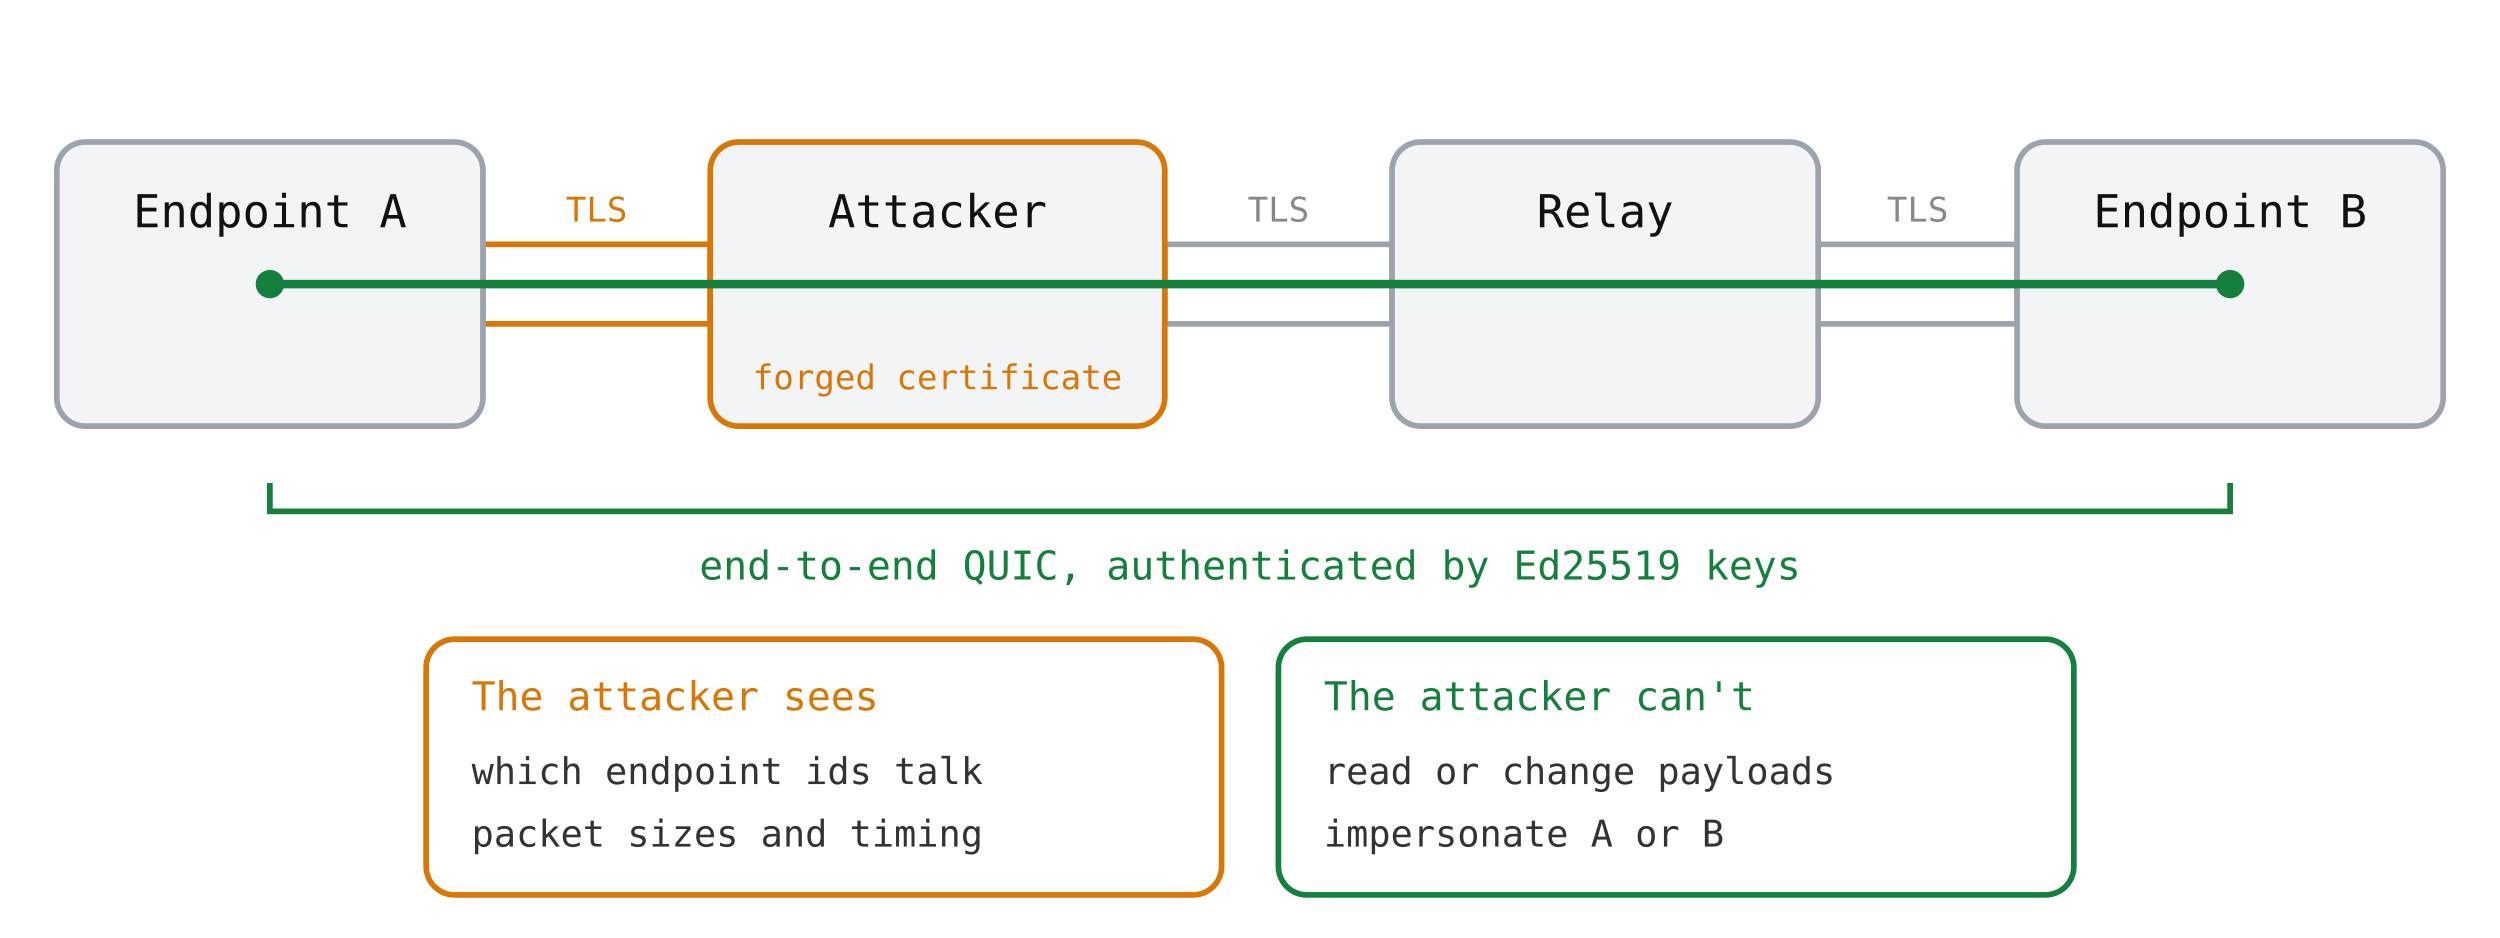
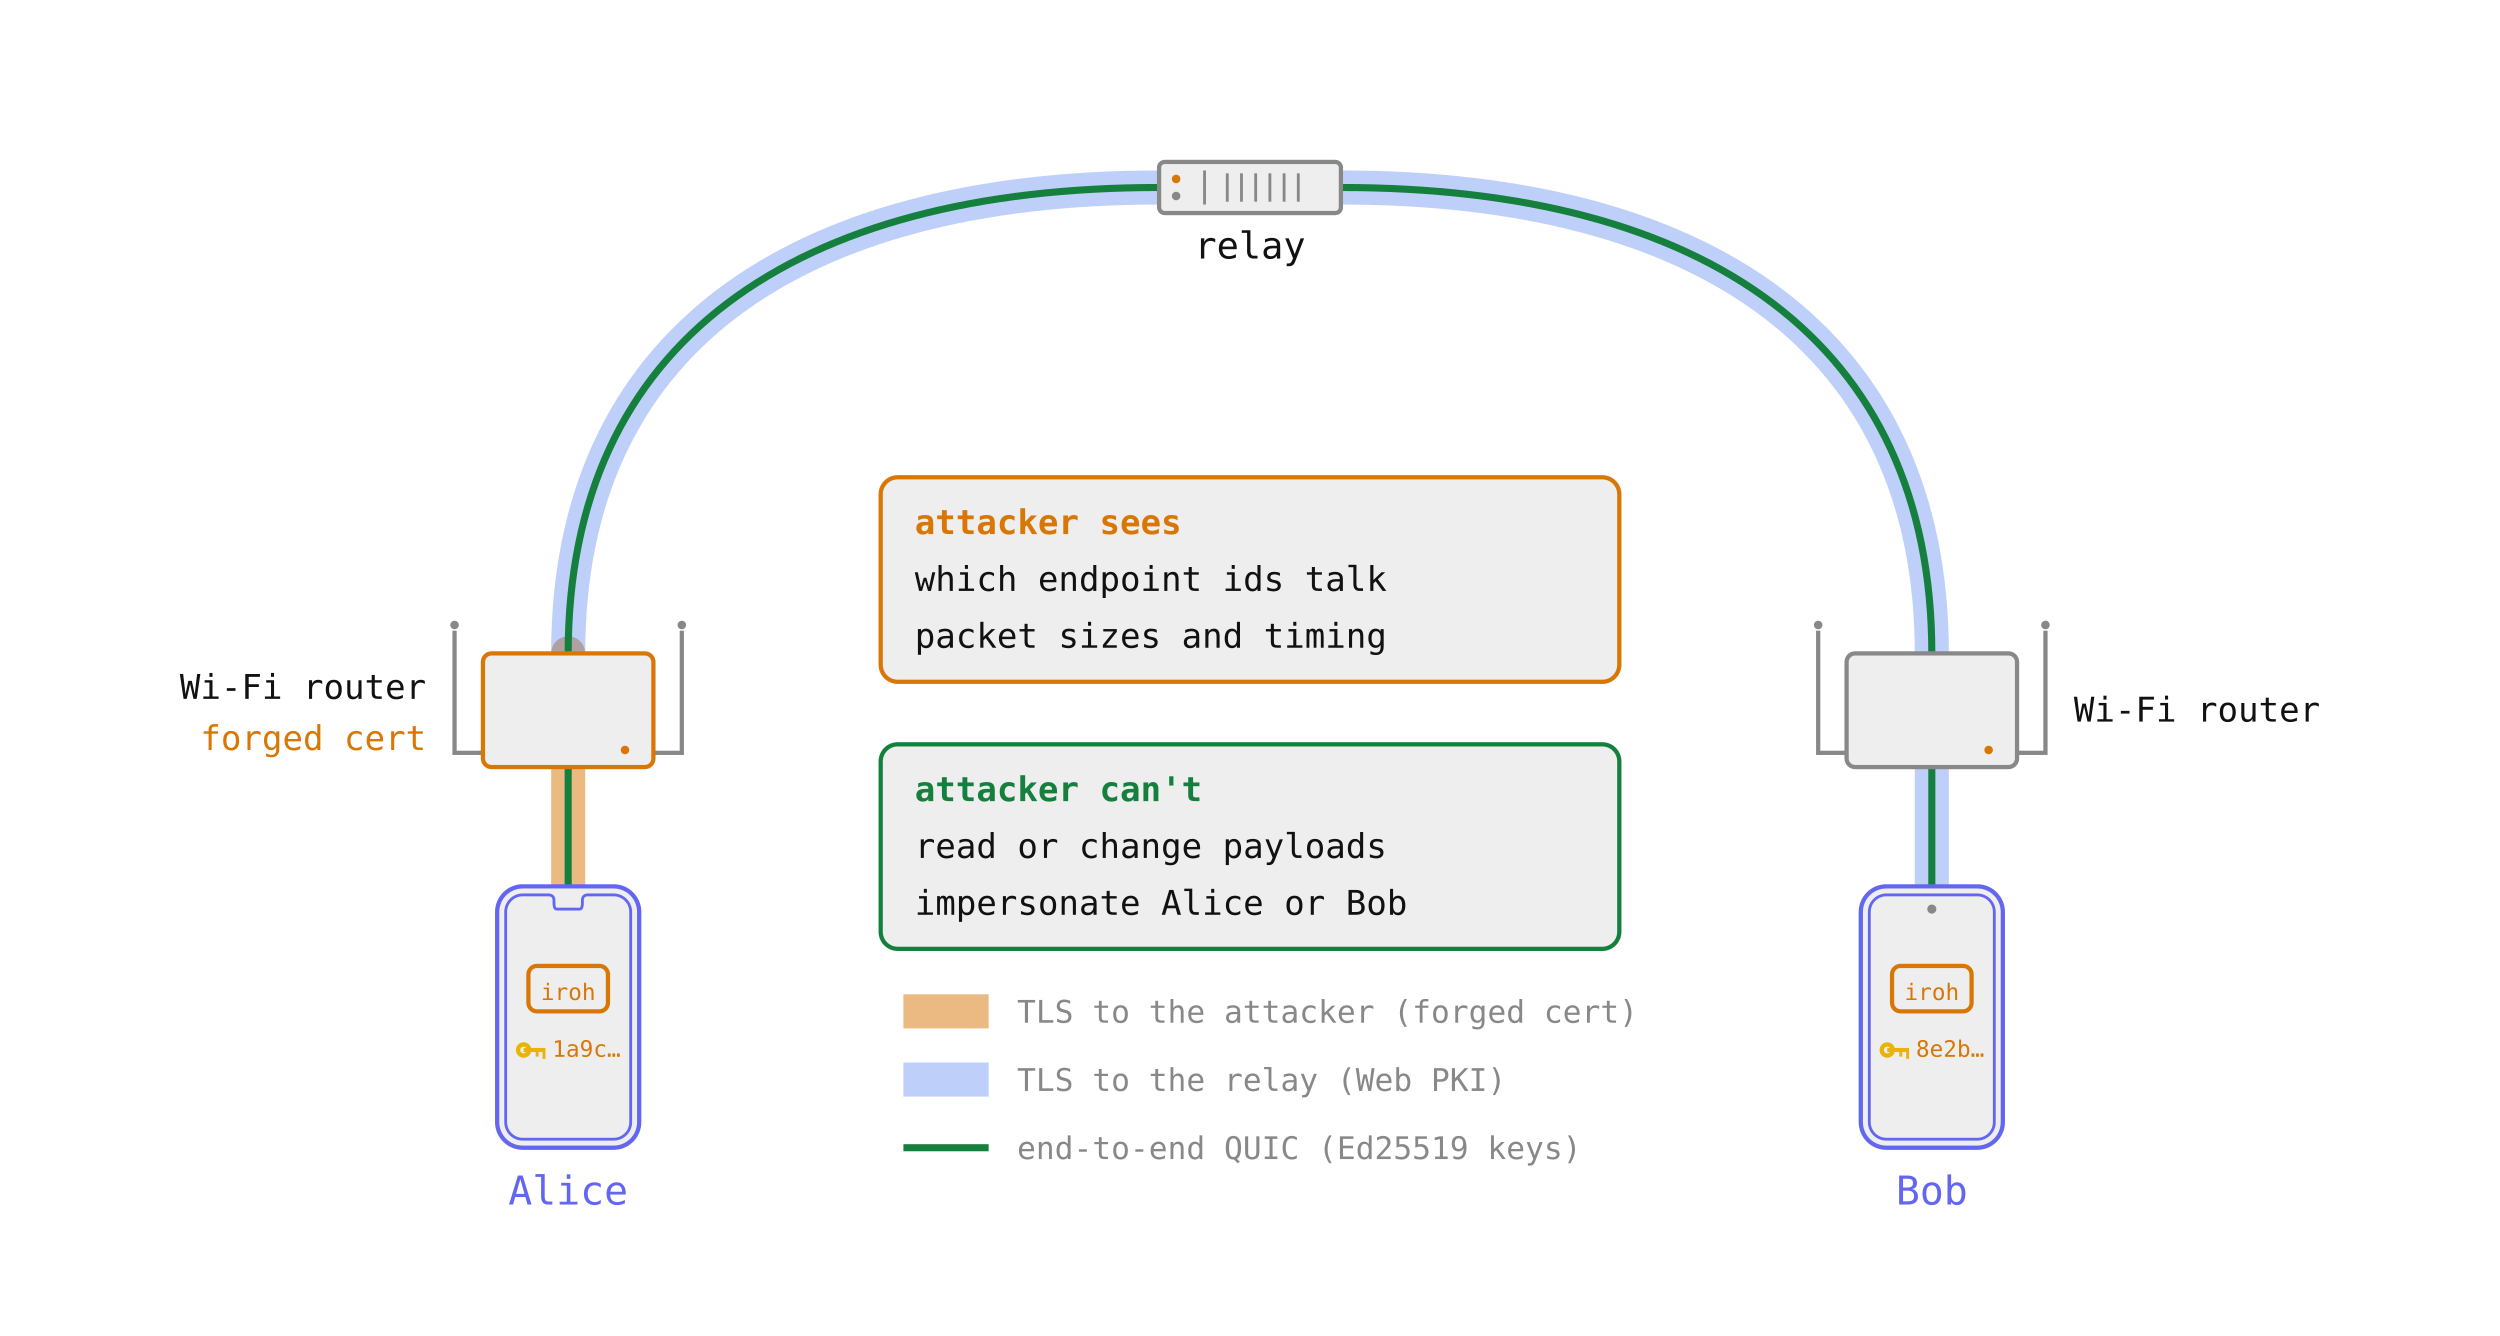
- <svg xmlns="http://www.w3.org/2000/svg" viewBox="0 0 880 330" role="img" aria-labelledby="title desc">
-   <g fill="none" stroke-width="2">
-     <rect x="170" y="86" width="80" height="28" stroke="#d97706" />
-     <rect x="410" y="86" width="80" height="28" stroke="#9ca3af" />
-     <rect x="640" y="86" width="70" height="28" stroke="#9ca3af" />
+ <svg xmlns="http://www.w3.org/2000/svg" viewBox="0 0 880 470" role="img" aria-labelledby="title desc">
+   <path d="M 200 312 L 200 230" fill="none" stroke="#d97706" stroke-width="12" stroke-opacity="0.5" stroke-linecap="round" />
+   <path d="M 200 230 C 200 120 280 66 408 66 L 472 66 C 600 66 680 120 680 230 L 680 312" fill="none" stroke="#2563eb" stroke-width="12" stroke-opacity="0.3" stroke-linecap="round" />
+   <path d="M 200 312 L 200 230 C 200 120 280 66 408 66 L 472 66 C 600 66 680 120 680 230 L 680 312" fill="none" stroke="#15803d" stroke-width="2.5" />
+   <g>
+     <rect x="408" y="57" width="64" height="18" rx="2" fill="#eee" stroke="#888" stroke-width="1.5" />
+     <line x1="424" y1="60" x2="424" y2="72" stroke="#888" stroke-width="1" />
+     <circle cx="414" cy="63" r="1.5" fill="#d97706" />
+     <circle cx="414" cy="69" r="1.5" fill="#888" />
+     <line x1="432" y1="61" x2="432" y2="71" stroke="#888" stroke-width="1" />
+     <line x1="437" y1="61" x2="437" y2="71" stroke="#888" stroke-width="1" />
+     <line x1="442" y1="61" x2="442" y2="71" stroke="#888" stroke-width="1" />
+     <line x1="447" y1="61" x2="447" y2="71" stroke="#888" stroke-width="1" />
+     <line x1="452" y1="61" x2="452" y2="71" stroke="#888" stroke-width="1" />
+     <line x1="457" y1="61" x2="457" y2="71" stroke="#888" stroke-width="1" />
+     <text x="440" y="91" text-anchor="middle" font-family="'Space Mono', monospace" font-size="13" fill="#111">relay</text>
  </g>
-   <g fill="#f3f4f6" stroke-width="2">
-     <rect x="20" y="50" width="150" height="100" rx="10" stroke="#9ca3af" />
-     <rect x="250" y="50" width="160" height="100" rx="10" stroke="#d97706" />
-     <rect x="490" y="50" width="150" height="100" rx="10" stroke="#9ca3af" />
-     <rect x="710" y="50" width="150" height="100" rx="10" stroke="#9ca3af" />
+   <g font-family="'Space Mono', monospace" font-size="10" fill="#888">
+     <text x="200" y="222" text-anchor="middle" />
+     <polyline points="170,265 160,265 160,222" fill="none" stroke="#888" stroke-width="1.5" />
+     <circle cx="160" cy="220" r="1.5" fill="#888" />
+     <polyline points="230,265 240,265 240,222" fill="none" stroke="#888" stroke-width="1.5" />
+     <circle cx="240" cy="220" r="1.5" fill="#888" />
+     <rect x="170" y="230" width="60" height="40" rx="3" fill="#eee" stroke="#d97706" stroke-width="1.5" />
+     <circle cx="220" cy="264" r="1.5" fill="#d97706" />
+     <text x="200" y="285" text-anchor="middle" />
  </g>
-   <path d="M 95 100 H 785" stroke="#15803d" stroke-width="3" />
-   <circle cx="95" cy="100" r="5" fill="#15803d" />
-   <circle cx="785" cy="100" r="5" fill="#15803d" />
-   <path d="M 95 170 V 180 H 785 V 170" fill="none" stroke="#15803d" stroke-width="2" />
-   <g font-family="Space Mono, monospace" text-anchor="middle">
-     <text x="95" y="80" font-size="16" fill="#111">Endpoint A</text>
-     <text x="330" y="80" font-size="16" fill="#111">Attacker</text>
-     <text x="330" y="137" font-size="12" fill="#d97706">forged certificate</text>
-     <text x="565" y="80" font-size="16" fill="#111">Relay</text>
-     <text x="785" y="80" font-size="16" fill="#111">Endpoint B</text>
-     <text x="210" y="78" font-size="12" fill="#d97706">TLS</text>
-     <text x="450" y="78" font-size="12" fill="#888">TLS</text>
-     <text x="675" y="78" font-size="12" fill="#888">TLS</text>
-     <text x="440" y="204" font-size="14" fill="#15803d">end-to-end QUIC, authenticated by Ed25519 keys</text>
+   <g font-family="'Space Mono', monospace" font-size="10" fill="#888">
+     <text x="680" y="222" text-anchor="middle" />
+     <polyline points="650,265 640,265 640,222" fill="none" stroke="#888" stroke-width="1.5" />
+     <circle cx="640" cy="220" r="1.5" fill="#888" />
+     <polyline points="710,265 720,265 720,222" fill="none" stroke="#888" stroke-width="1.5" />
+     <circle cx="720" cy="220" r="1.5" fill="#888" />
+     <rect x="650" y="230" width="60" height="40" rx="3" fill="#eee" stroke="#888" stroke-width="1.5" />
+     <circle cx="700" cy="264" r="1.5" fill="#d97706" />
+     <text x="680" y="285" text-anchor="middle" />
  </g>
-   <g fill="none" stroke-width="2">
-     <rect x="150" y="225" width="280" height="90" rx="10" stroke="#d97706" />
-     <rect x="450" y="225" width="280" height="90" rx="10" stroke="#15803d" />
+   <g font-family="'Space Mono', monospace" font-size="12" text-anchor="end">
+     <text x="150" y="246" fill="#111">Wi-Fi router</text>
+     <text x="150" y="264" fill="#d97706">forged cert</text>
  </g>
-   <g font-family="Space Mono, monospace" font-size="13">
-     <text x="166" y="250" font-size="14" fill="#d97706">The attacker sees</text>
-     <text x="166" y="276" fill="#333">which endpoint ids talk</text>
-     <text x="166" y="298" fill="#333">packet sizes and timing</text>
-     <text x="466" y="250" font-size="14" fill="#15803d">The attacker can't</text>
-     <text x="466" y="276" fill="#333">read or change payloads</text>
-     <text x="466" y="298" fill="#333">impersonate A or B</text>
+   <text x="730" y="254" font-family="'Space Mono', monospace" font-size="12" fill="#111">Wi-Fi router</text>
+   <rect x="175" y="312" width="50" height="92" rx="9" fill="#eee" stroke="#6366f1" stroke-width="1.5" />
+   <path d="M 184 315 L 193.0 315 Q 195.0 315 195.0 317 L 195.0 318 Q 195.0 320 196.0 320 L 204.0 320 Q 205.0 320 205.0 318 L 205.0 317 Q 205.0 315 207.0 315 L 216 315 A 6 6 0 0 1 222 321 L 222 395 A 6 6 0 0 1 216 401 L 184 401 A 6 6 0 0 1 178 395 L 178 321 A 6 6 0 0 1 184 315 Z" fill="none" stroke="#6366f1" stroke-width="1" />
+   <rect x="186" y="340" width="28" height="16" rx="3" fill="#eee" stroke="#d97706" stroke-width="1.5" />
+   <text x="200.0" y="352" text-anchor="middle" font-family="'Space Mono', monospace" font-size="8" fill="#d97706">iroh</text>
+   <path d="M 181.60 369.60 a 2.72 2.72 0 1 0 5.44 0 a 2.72 2.72 0 1 0 -5.44 0 Z M 183.12 369.60 a 1.20 1.20 0 1 0 2.40 0 a 1.20 1.20 0 1 0 -2.40 0 Z" fill="#eab308" fill-rule="evenodd" />
+   <rect x="184.32" y="368.88" width="7.68" height="1.44" fill="#eab308" />
+   <rect x="190.96" y="370.32" width="1.04" height="2.40" fill="#eab308" />
+   <rect x="188.56" y="370.32" width="1.04" height="1.60" fill="#eab308" />
+   <text x="194.40" y="372" text-anchor="start" font-family="'Space Mono', monospace" font-size="8" fill="#d97706">1a9c…</text>
+   <rect x="655" y="312" width="50" height="92" rx="9" fill="#eee" stroke="#6366f1" stroke-width="1.5" />
+   <rect x="658" y="315" width="44" height="86" rx="6" fill="#eee" stroke="#6366f1" stroke-width="1" />
+   <circle cx="680.0" cy="320" r="1.6" fill="#888" />
+   <rect x="666" y="340" width="28" height="16" rx="3" fill="#eee" stroke="#d97706" stroke-width="1.5" />
+   <text x="680.0" y="352" text-anchor="middle" font-family="'Space Mono', monospace" font-size="8" fill="#d97706">iroh</text>
+   <path d="M 661.60 369.60 a 2.72 2.72 0 1 0 5.44 0 a 2.72 2.72 0 1 0 -5.44 0 Z M 663.12 369.60 a 1.20 1.20 0 1 0 2.40 0 a 1.20 1.20 0 1 0 -2.40 0 Z" fill="#eab308" fill-rule="evenodd" />
+   <rect x="664.32" y="368.88" width="7.68" height="1.44" fill="#eab308" />
+   <rect x="670.96" y="370.32" width="1.04" height="2.40" fill="#eab308" />
+   <rect x="668.56" y="370.32" width="1.04" height="1.60" fill="#eab308" />
+   <text x="674.40" y="372" text-anchor="start" font-family="'Space Mono', monospace" font-size="8" fill="#d97706">8e2b…</text>
+   <g font-family="'Space Mono', monospace" font-size="14" fill="#6366f1" text-anchor="middle">
+     <text x="200" y="424">Alice</text>
+     <text x="680" y="424">Bob</text>
+   </g>
+   <rect x="310" y="168" width="260" height="72" rx="6" fill="#eee" stroke="#d97706" stroke-width="1.5" />
+   <g font-family="'Space Mono', monospace" font-size="12">
+     <text x="322" y="188" fill="#d97706" font-weight="bold">attacker sees</text>
+     <text x="322" y="208" fill="#111">which endpoint ids talk</text>
+     <text x="322" y="228" fill="#111">packet sizes and timing</text>
+   </g>
+   <rect x="310" y="262" width="260" height="72" rx="6" fill="#eee" stroke="#15803d" stroke-width="1.5" />
+   <g font-family="'Space Mono', monospace" font-size="12">
+     <text x="322" y="282" fill="#15803d" font-weight="bold">attacker can't</text>
+     <text x="322" y="302" fill="#111">read or change payloads</text>
+     <text x="322" y="322" fill="#111">impersonate Alice or Bob</text>
+   </g>
+   <g font-family="'Space Mono', monospace" font-size="11" fill="#888">
+     <line x1="318" y1="356" x2="348" y2="356" stroke="#d97706" stroke-width="12" stroke-opacity="0.5" />
+     <text x="358" y="360">TLS to the attacker (forged cert)</text>
+     <line x1="318" y1="380" x2="348" y2="380" stroke="#2563eb" stroke-width="12" stroke-opacity="0.3" />
+     <text x="358" y="384">TLS to the relay (Web PKI)</text>
+     <line x1="318" y1="404" x2="348" y2="404" stroke="#15803d" stroke-width="2.5" />
+     <text x="358" y="408">end-to-end QUIC (Ed25519 keys)</text>
  </g>
</svg>
